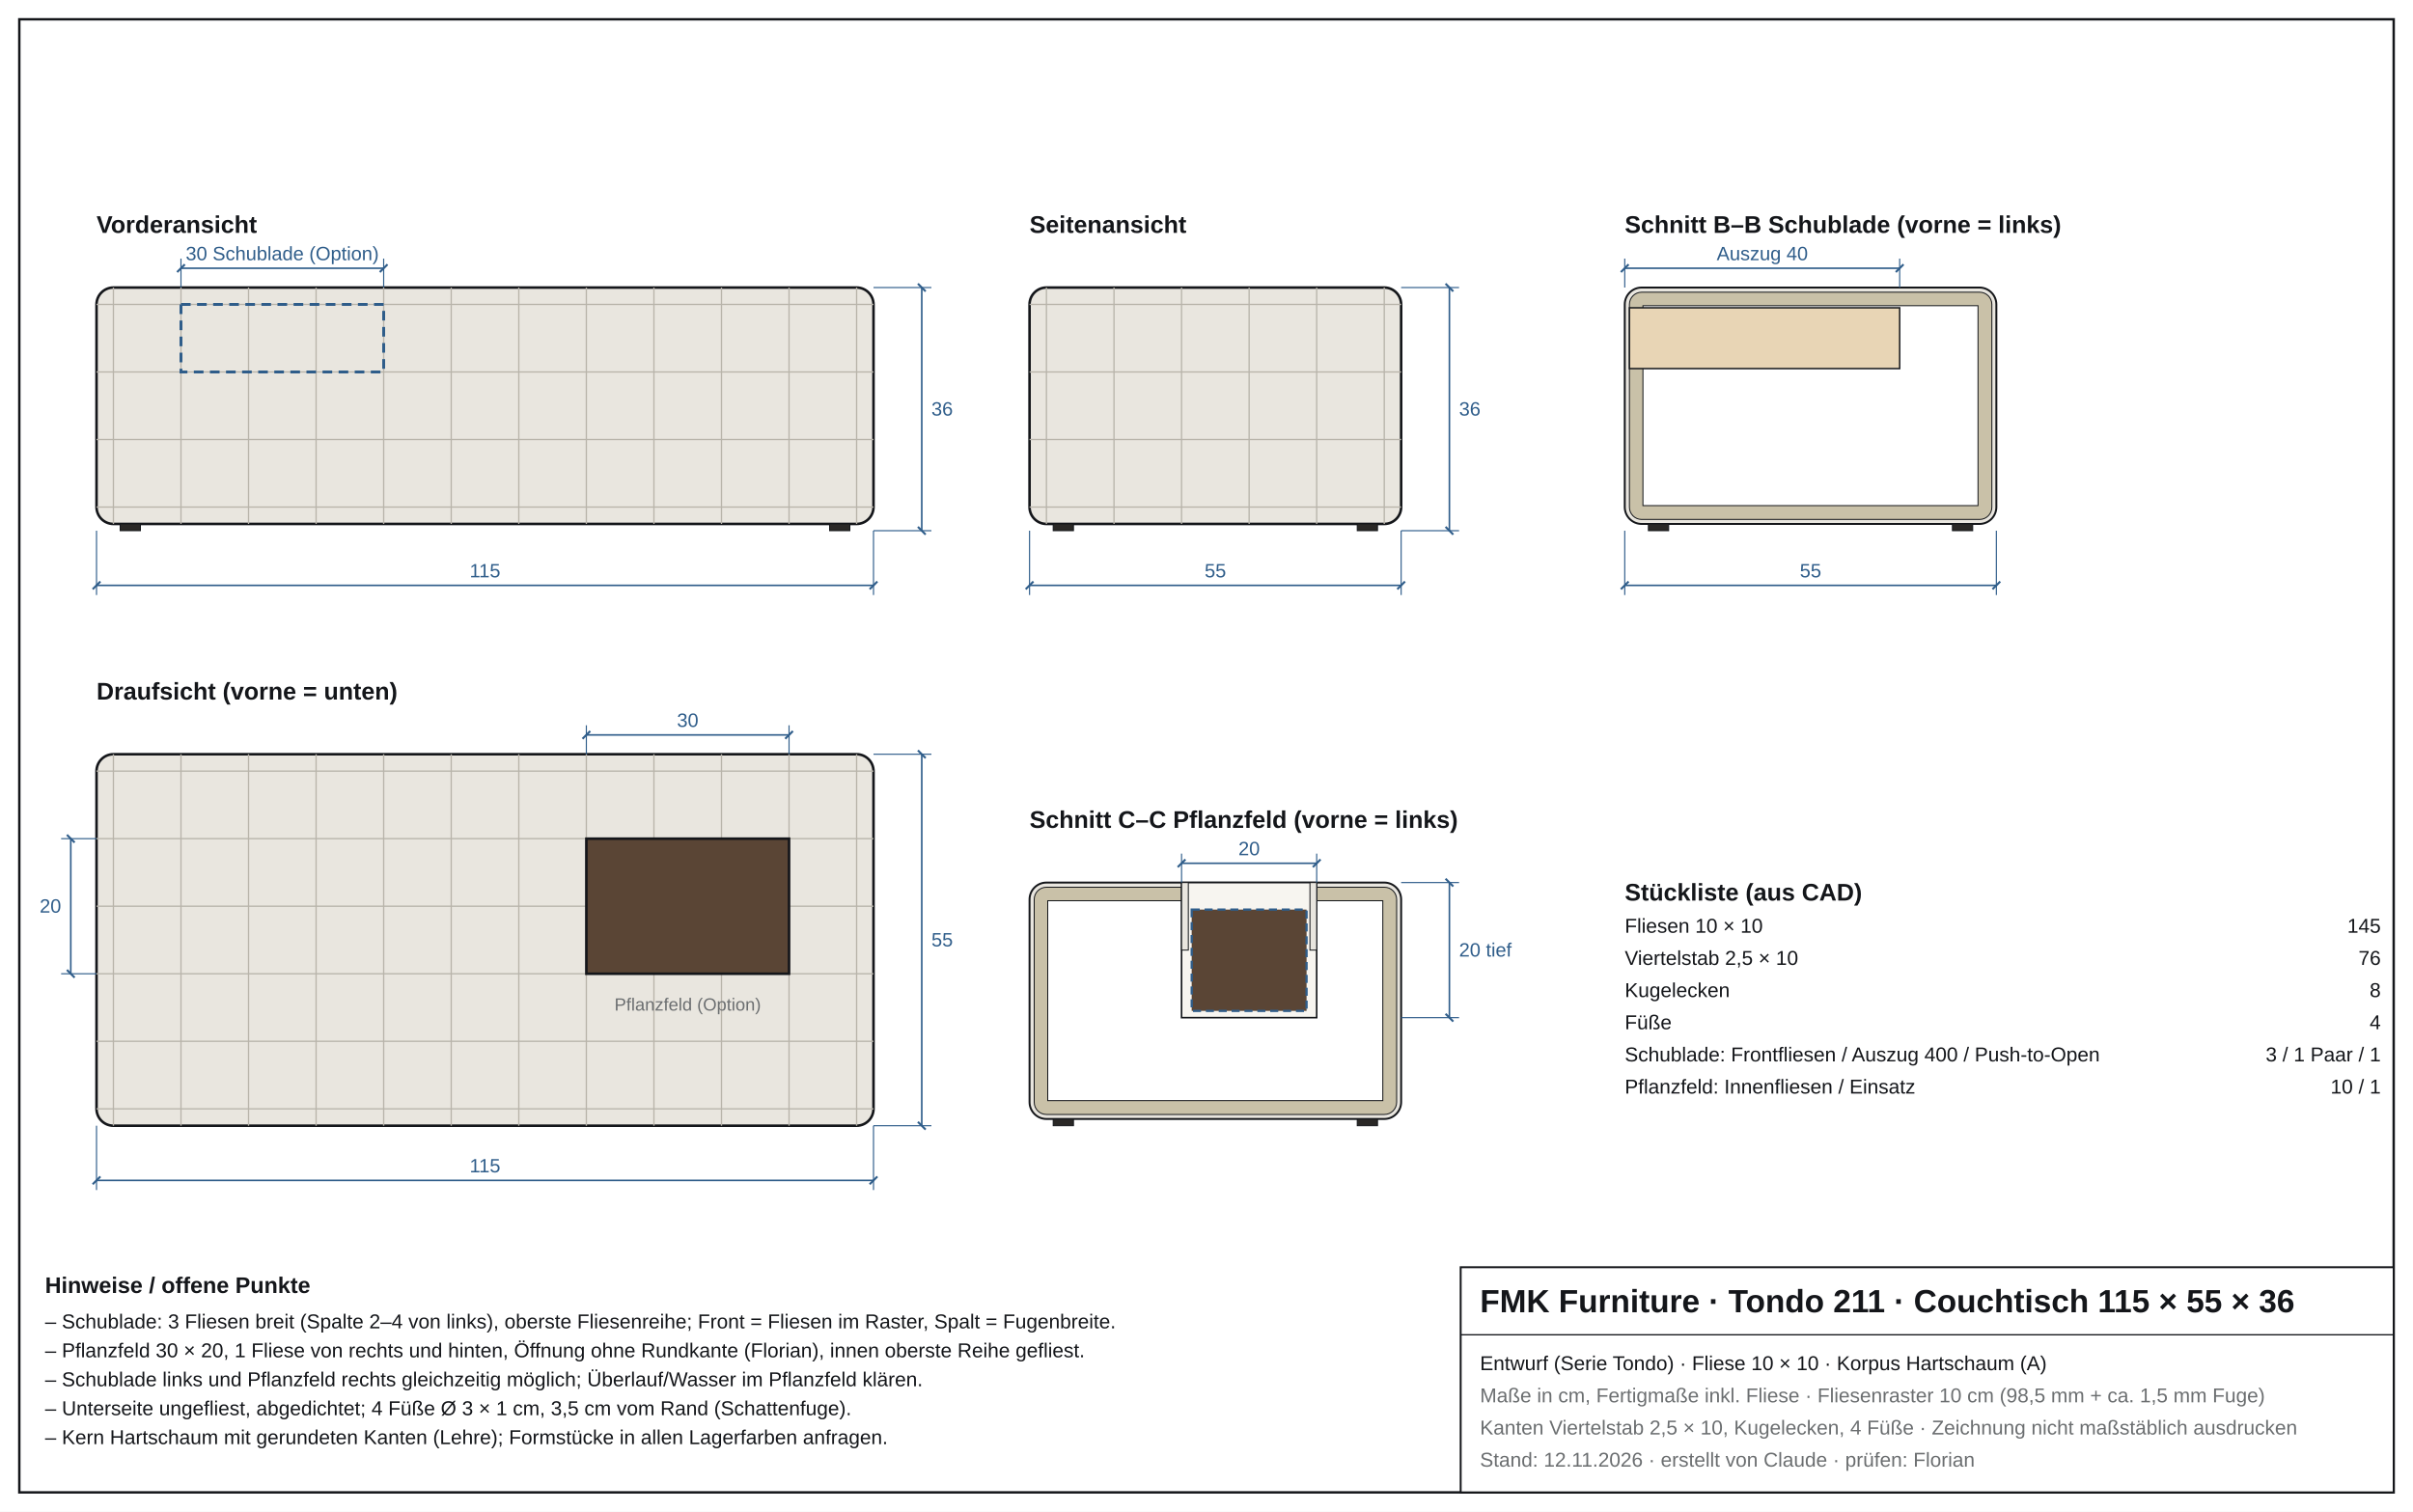
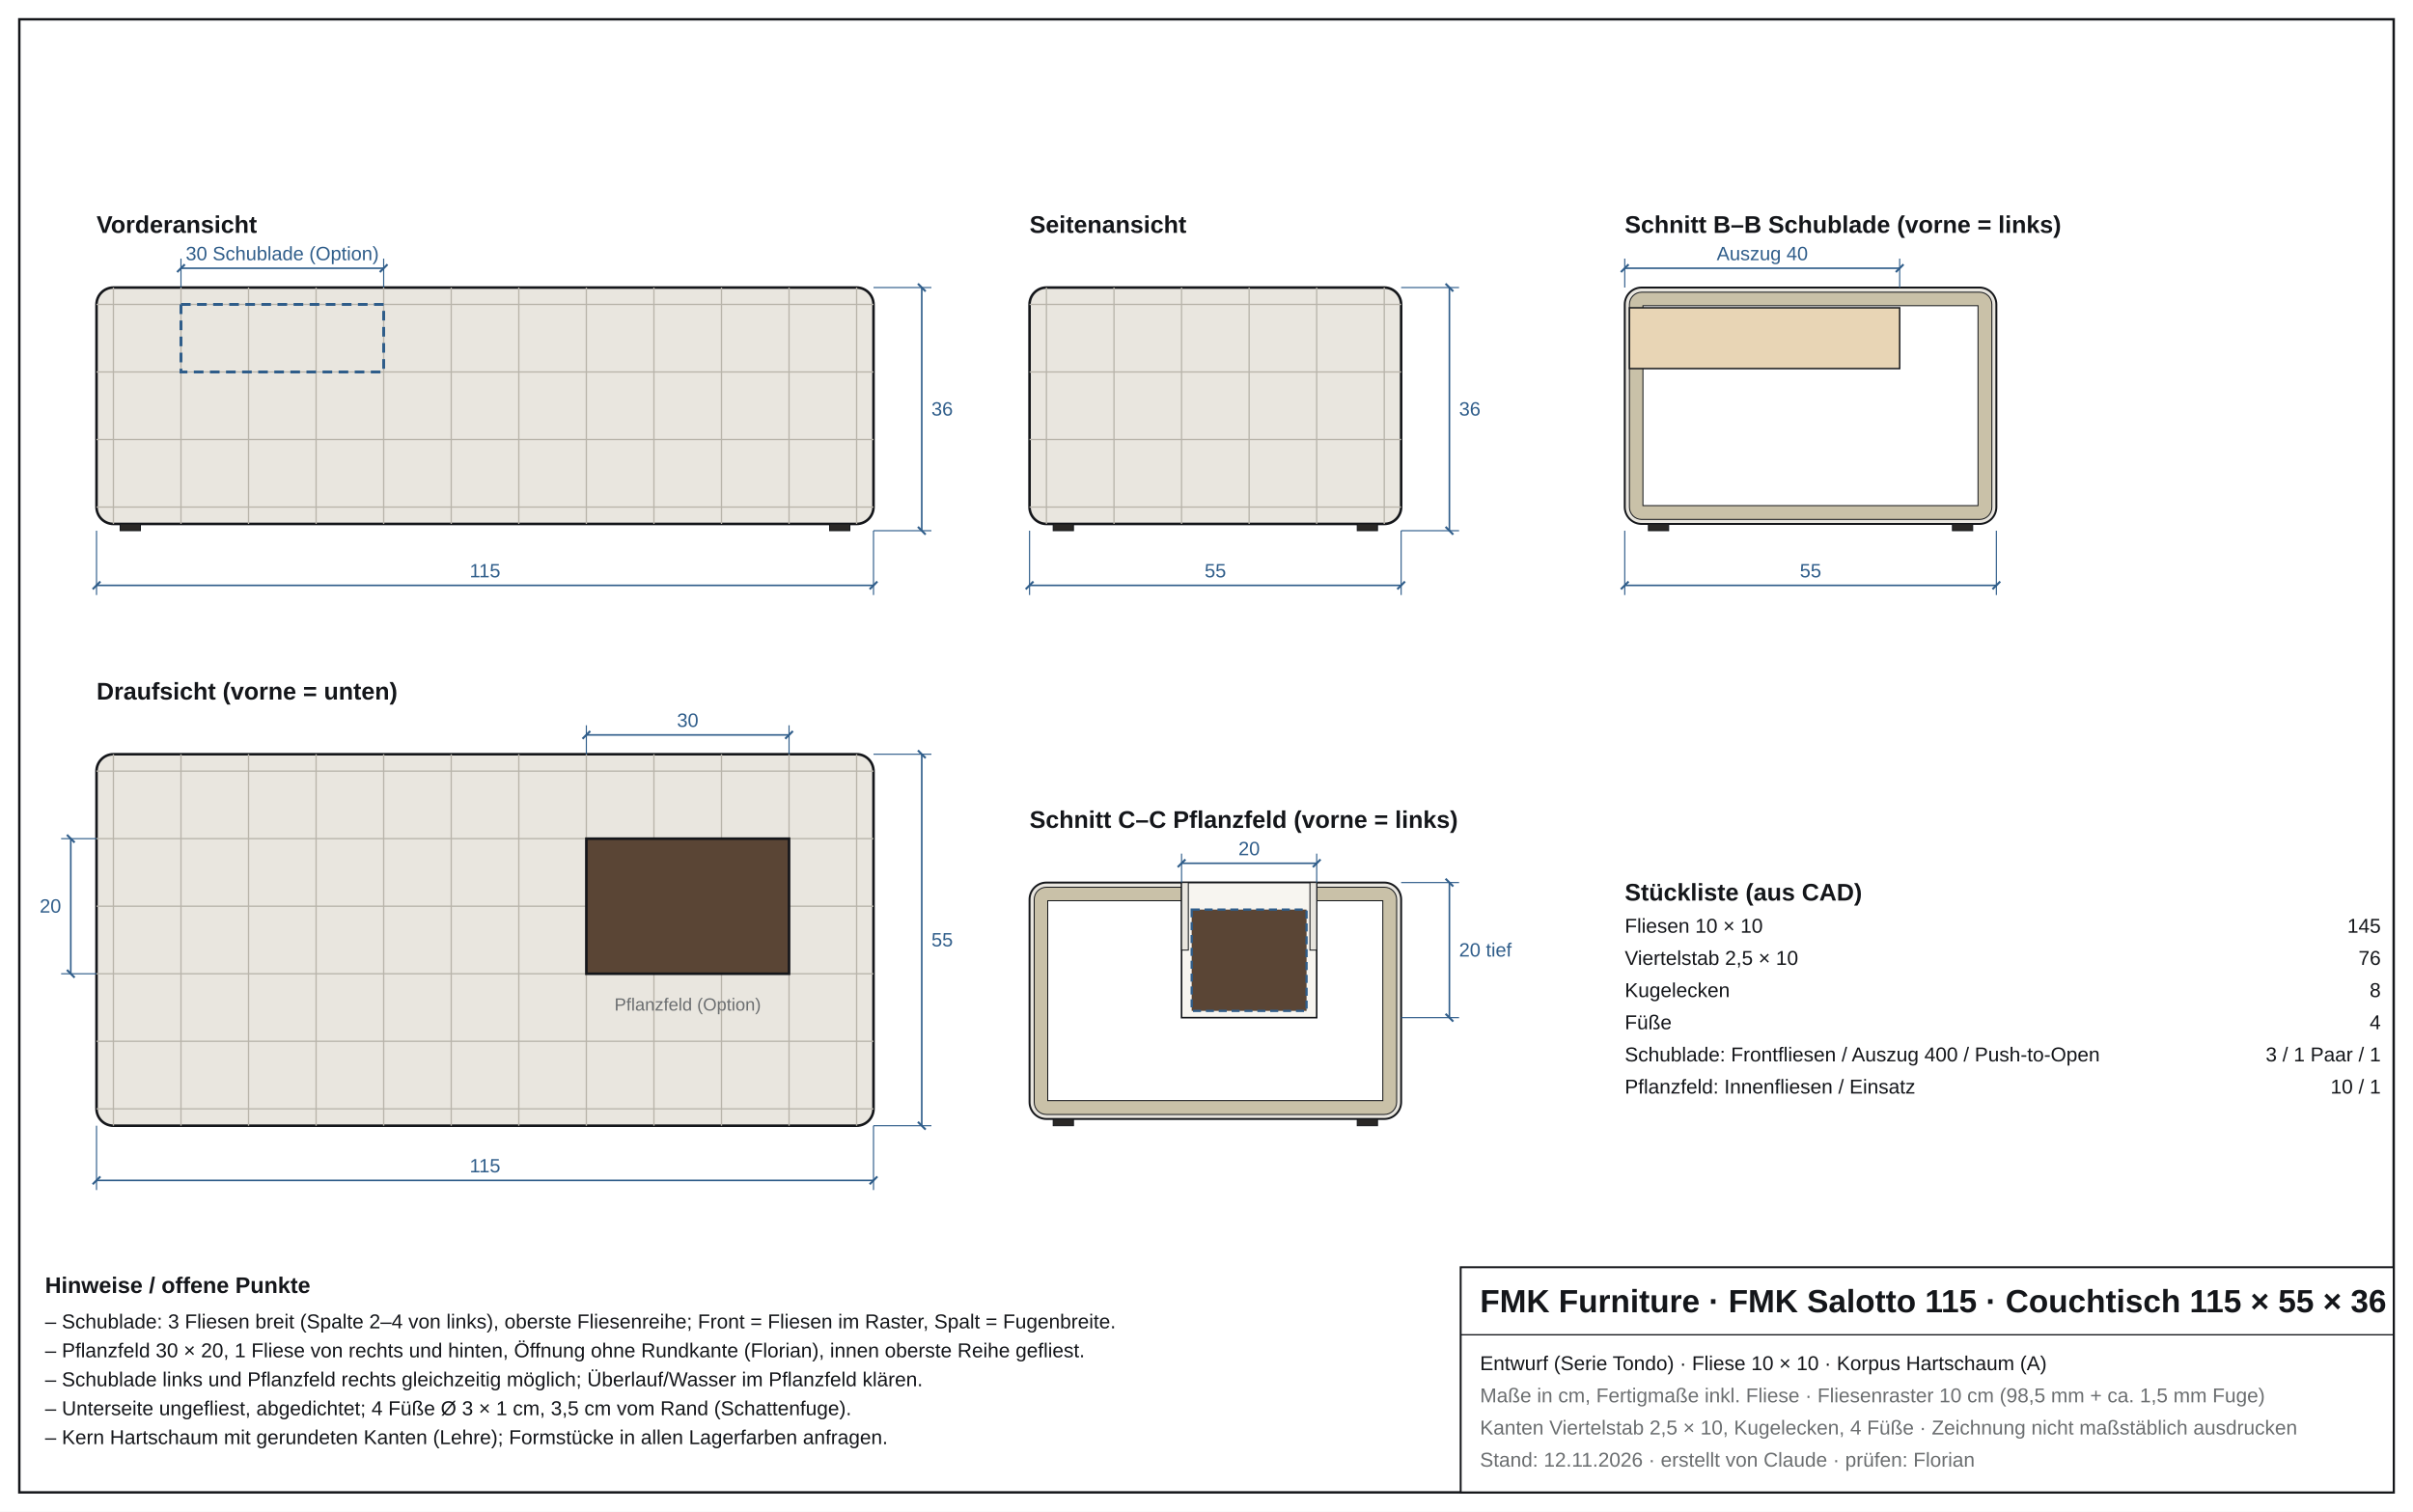
<svg xmlns="http://www.w3.org/2000/svg" viewBox="0 0 1500 940" width="1500" height="940" font-family="Arial, Helvetica, sans-serif">
  <defs>
    <marker id="tick" viewBox="0 0 10 10" refX="5" refY="5" markerWidth="8" markerHeight="8" orient="auto">
      <path d="M2 8 L8 2" stroke="#2F5D8A" stroke-width="1.6" />
    </marker>
    <pattern id="hatch" width="8" height="8" patternUnits="userSpaceOnUse" patternTransform="rotate(45)">
      <line x1="0" y1="0" x2="0" y2="8" stroke="#C9C1A8" stroke-width="2" />
    </pattern>
  </defs>
  <rect x="0" y="0" width="100%" height="100%" fill="#FFFFFF" />
  <rect x="12" y="12" width="1476" height="916" fill="none" stroke="#14161A" stroke-width="1.5" />
  <rect x="60.0" y="178.8" width="483.0" height="147.0" rx="10.5" fill="#E9E6DF" stroke="#14161A" stroke-width="1.6" />
  <line x1="70.5" y1="325.8" x2="70.5" y2="178.8" stroke="#B8B4AA" stroke-width="0.8" />
  <line x1="112.5" y1="325.8" x2="112.5" y2="178.8" stroke="#B8B4AA" stroke-width="0.8" />
  <line x1="154.5" y1="325.8" x2="154.5" y2="178.8" stroke="#B8B4AA" stroke-width="0.8" />
  <line x1="196.5" y1="325.8" x2="196.5" y2="178.8" stroke="#B8B4AA" stroke-width="0.8" />
  <line x1="238.5" y1="325.8" x2="238.5" y2="178.8" stroke="#B8B4AA" stroke-width="0.8" />
  <line x1="280.5" y1="325.8" x2="280.5" y2="178.8" stroke="#B8B4AA" stroke-width="0.8" />
  <line x1="322.5" y1="325.8" x2="322.5" y2="178.8" stroke="#B8B4AA" stroke-width="0.8" />
  <line x1="364.5" y1="325.8" x2="364.5" y2="178.8" stroke="#B8B4AA" stroke-width="0.8" />
  <line x1="406.5" y1="325.8" x2="406.5" y2="178.8" stroke="#B8B4AA" stroke-width="0.8" />
  <line x1="448.5" y1="325.8" x2="448.5" y2="178.8" stroke="#B8B4AA" stroke-width="0.8" />
  <line x1="490.5" y1="325.8" x2="490.5" y2="178.8" stroke="#B8B4AA" stroke-width="0.8" />
  <line x1="532.5" y1="325.8" x2="532.5" y2="178.8" stroke="#B8B4AA" stroke-width="0.8" />
  <line x1="60.0" y1="315.3" x2="543.0" y2="315.3" stroke="#B8B4AA" stroke-width="0.8" />
  <line x1="60.0" y1="273.3" x2="543.0" y2="273.3" stroke="#B8B4AA" stroke-width="0.8" />
  <line x1="60.0" y1="231.3" x2="543.0" y2="231.3" stroke="#B8B4AA" stroke-width="0.8" />
  <line x1="60.0" y1="189.3" x2="543.0" y2="189.3" stroke="#B8B4AA" stroke-width="0.8" />
  <rect x="74.7" y="325.8" width="12.6" height="4.2" fill="#2A2826" stroke="#14161A" stroke-width="0.6" />
  <rect x="515.7" y="325.8" width="12.6" height="4.2" fill="#2A2826" stroke="#14161A" stroke-width="0.6" />
  <rect x="112.5" y="189.3" width="126.0" height="42.0" fill="none" stroke="#2F5D8A" stroke-width="1.8" stroke-dasharray="6 4" />
  <text x="60.0" y="144.8" font-size="15" text-anchor="start" font-weight="bold" fill="#14161A">Vorderansicht</text>
  <line x1="60.0" y1="330.0" x2="60.0" y2="370.0" stroke="#2F5D8A" stroke-width="0.7" />
  <line x1="543.0" y1="330.0" x2="543.0" y2="370.0" stroke="#2F5D8A" stroke-width="0.7" />
  <line x1="60.0" y1="364.0" x2="543.0" y2="364.0" stroke="#2F5D8A" stroke-width="1" marker-start="url(#tick)" marker-end="url(#tick)" />
  <text x="301.5" y="359.0" font-size="12" text-anchor="middle" font-weight="normal" fill="#2F5D8A">115</text>
  <line x1="543.0" y1="330.0" x2="579.0" y2="330.0" stroke="#2F5D8A" stroke-width="0.7" />
  <line x1="543.0" y1="178.8" x2="579.0" y2="178.8" stroke="#2F5D8A" stroke-width="0.7" />
  <line x1="573.0" y1="330.0" x2="573.0" y2="178.8" stroke="#2F5D8A" stroke-width="1" marker-start="url(#tick)" marker-end="url(#tick)" />
  <text x="579.0" y="258.4" font-size="12" text-anchor="start" font-weight="normal" fill="#2F5D8A">36</text>
  <line x1="112.5" y1="178.8" x2="112.5" y2="160.8" stroke="#2F5D8A" stroke-width="0.7" />
  <line x1="238.5" y1="178.8" x2="238.5" y2="160.8" stroke="#2F5D8A" stroke-width="0.7" />
  <line x1="112.5" y1="166.8" x2="238.5" y2="166.8" stroke="#2F5D8A" stroke-width="1" marker-start="url(#tick)" marker-end="url(#tick)" />
  <text x="175.5" y="161.8" font-size="12" text-anchor="middle" font-weight="normal" fill="#2F5D8A">30 Schublade (Option)</text>
  <rect x="60.0" y="469.0" width="483.0" height="231.0" rx="10.5" fill="#E9E6DF" stroke="#14161A" stroke-width="1.6" />
  <line x1="70.5" y1="700.0" x2="70.5" y2="469.0" stroke="#B8B4AA" stroke-width="0.8" />
  <line x1="112.5" y1="700.0" x2="112.5" y2="469.0" stroke="#B8B4AA" stroke-width="0.8" />
  <line x1="154.5" y1="700.0" x2="154.5" y2="469.0" stroke="#B8B4AA" stroke-width="0.8" />
  <line x1="196.5" y1="700.0" x2="196.5" y2="469.0" stroke="#B8B4AA" stroke-width="0.8" />
  <line x1="238.5" y1="700.0" x2="238.5" y2="469.0" stroke="#B8B4AA" stroke-width="0.8" />
  <line x1="280.5" y1="700.0" x2="280.5" y2="469.0" stroke="#B8B4AA" stroke-width="0.8" />
  <line x1="322.5" y1="700.0" x2="322.5" y2="469.0" stroke="#B8B4AA" stroke-width="0.8" />
  <line x1="364.5" y1="700.0" x2="364.5" y2="469.0" stroke="#B8B4AA" stroke-width="0.8" />
  <line x1="406.5" y1="700.0" x2="406.5" y2="469.0" stroke="#B8B4AA" stroke-width="0.8" />
  <line x1="448.5" y1="700.0" x2="448.5" y2="469.0" stroke="#B8B4AA" stroke-width="0.8" />
  <line x1="490.5" y1="700.0" x2="490.5" y2="469.0" stroke="#B8B4AA" stroke-width="0.8" />
  <line x1="532.5" y1="700.0" x2="532.5" y2="469.0" stroke="#B8B4AA" stroke-width="0.8" />
  <line x1="60.0" y1="689.5" x2="543.0" y2="689.5" stroke="#B8B4AA" stroke-width="0.8" />
  <line x1="60.0" y1="647.5" x2="543.0" y2="647.5" stroke="#B8B4AA" stroke-width="0.8" />
  <line x1="60.0" y1="605.5" x2="543.0" y2="605.5" stroke="#B8B4AA" stroke-width="0.8" />
  <line x1="60.0" y1="563.5" x2="543.0" y2="563.5" stroke="#B8B4AA" stroke-width="0.8" />
  <line x1="60.0" y1="521.5" x2="543.0" y2="521.5" stroke="#B8B4AA" stroke-width="0.8" />
  <line x1="60.0" y1="479.5" x2="543.0" y2="479.5" stroke="#B8B4AA" stroke-width="0.8" />
  <rect x="364.5" y="521.5" width="126.0" height="84.0" fill="#5A4535" stroke="#14161A" stroke-width="1.6" />
  <text x="60.0" y="435.0" font-size="15" text-anchor="start" font-weight="bold" fill="#14161A">Draufsicht (vorne = unten)</text>
  <line x1="60.0" y1="700.0" x2="60.0" y2="740.0" stroke="#2F5D8A" stroke-width="0.7" />
  <line x1="543.0" y1="700.0" x2="543.0" y2="740.0" stroke="#2F5D8A" stroke-width="0.7" />
  <line x1="60.0" y1="734.0" x2="543.0" y2="734.0" stroke="#2F5D8A" stroke-width="1" marker-start="url(#tick)" marker-end="url(#tick)" />
  <text x="301.5" y="729.0" font-size="12" text-anchor="middle" font-weight="normal" fill="#2F5D8A">115</text>
  <line x1="543.0" y1="700.0" x2="579.0" y2="700.0" stroke="#2F5D8A" stroke-width="0.7" />
  <line x1="543.0" y1="469.0" x2="579.0" y2="469.0" stroke="#2F5D8A" stroke-width="0.7" />
  <line x1="573.0" y1="700.0" x2="573.0" y2="469.0" stroke="#2F5D8A" stroke-width="1" marker-start="url(#tick)" marker-end="url(#tick)" />
  <text x="579.0" y="588.5" font-size="12" text-anchor="start" font-weight="normal" fill="#2F5D8A">55</text>
  <line x1="364.5" y1="469.0" x2="364.5" y2="451.0" stroke="#2F5D8A" stroke-width="0.7" />
  <line x1="490.5" y1="469.0" x2="490.5" y2="451.0" stroke="#2F5D8A" stroke-width="0.7" />
  <line x1="364.5" y1="457.0" x2="490.5" y2="457.0" stroke="#2F5D8A" stroke-width="1" marker-start="url(#tick)" marker-end="url(#tick)" />
  <text x="427.5" y="452.0" font-size="12" text-anchor="middle" font-weight="normal" fill="#2F5D8A">30</text>
  <line x1="60.0" y1="605.5" x2="38.0" y2="605.5" stroke="#2F5D8A" stroke-width="0.7" />
  <line x1="60.0" y1="521.5" x2="38.0" y2="521.5" stroke="#2F5D8A" stroke-width="0.7" />
  <line x1="44.0" y1="605.5" x2="44.0" y2="521.5" stroke="#2F5D8A" stroke-width="1" marker-start="url(#tick)" marker-end="url(#tick)" />
  <text x="38.0" y="567.5" font-size="12" text-anchor="end" font-weight="normal" fill="#2F5D8A">20</text>
  <text x="427.5" y="628.4" font-size="11" text-anchor="middle" font-weight="normal" fill="#6B6E70">Pflanzfeld (Option)</text>
  <rect x="640.0" y="178.8" width="231.0" height="147.0" rx="10.5" fill="#E9E6DF" stroke="#14161A" stroke-width="1.6" />
  <line x1="650.5" y1="325.8" x2="650.5" y2="178.8" stroke="#B8B4AA" stroke-width="0.8" />
  <line x1="692.5" y1="325.8" x2="692.5" y2="178.8" stroke="#B8B4AA" stroke-width="0.8" />
  <line x1="734.5" y1="325.8" x2="734.5" y2="178.8" stroke="#B8B4AA" stroke-width="0.8" />
  <line x1="776.5" y1="325.8" x2="776.5" y2="178.8" stroke="#B8B4AA" stroke-width="0.8" />
  <line x1="818.5" y1="325.8" x2="818.5" y2="178.8" stroke="#B8B4AA" stroke-width="0.8" />
  <line x1="860.5" y1="325.8" x2="860.5" y2="178.8" stroke="#B8B4AA" stroke-width="0.8" />
  <line x1="640.0" y1="315.3" x2="871.0" y2="315.3" stroke="#B8B4AA" stroke-width="0.8" />
  <line x1="640.0" y1="273.3" x2="871.0" y2="273.3" stroke="#B8B4AA" stroke-width="0.8" />
  <line x1="640.0" y1="231.3" x2="871.0" y2="231.3" stroke="#B8B4AA" stroke-width="0.8" />
  <line x1="640.0" y1="189.3" x2="871.0" y2="189.3" stroke="#B8B4AA" stroke-width="0.8" />
  <rect x="654.7" y="325.8" width="12.6" height="4.2" fill="#2A2826" stroke="#14161A" stroke-width="0.6" />
  <rect x="843.7" y="325.8" width="12.6" height="4.2" fill="#2A2826" stroke="#14161A" stroke-width="0.6" />
  <text x="640.0" y="144.8" font-size="15" text-anchor="start" font-weight="bold" fill="#14161A">Seitenansicht</text>
  <line x1="640.0" y1="330.0" x2="640.0" y2="370.0" stroke="#2F5D8A" stroke-width="0.7" />
  <line x1="871.0" y1="330.0" x2="871.0" y2="370.0" stroke="#2F5D8A" stroke-width="0.7" />
  <line x1="640.0" y1="364.0" x2="871.0" y2="364.0" stroke="#2F5D8A" stroke-width="1" marker-start="url(#tick)" marker-end="url(#tick)" />
  <text x="755.5" y="359.0" font-size="12" text-anchor="middle" font-weight="normal" fill="#2F5D8A">55</text>
  <line x1="871.0" y1="330.0" x2="907.0" y2="330.0" stroke="#2F5D8A" stroke-width="0.7" />
  <line x1="871.0" y1="178.8" x2="907.0" y2="178.8" stroke="#2F5D8A" stroke-width="0.7" />
  <line x1="901.0" y1="330.0" x2="901.0" y2="178.8" stroke="#2F5D8A" stroke-width="1" marker-start="url(#tick)" marker-end="url(#tick)" />
  <text x="907.0" y="258.4" font-size="12" text-anchor="start" font-weight="normal" fill="#2F5D8A">36</text>
  <rect x="1010.0" y="178.8" width="231.0" height="147.0" rx="10.5" fill="#E9E6DF" stroke="#14161A" stroke-width="1.2" />
  <rect x="1012.9" y="181.7" width="225.3" height="141.3" rx="7.6" fill="#C9C1A8" stroke="#14161A" stroke-width="0.6" />
  <rect x="1021.3" y="190.1" width="208.3" height="124.3" fill="#FFFFFF" stroke="#14161A" stroke-width="0.6" />
  <rect x="1024.7" y="325.8" width="12.6" height="4.2" fill="#2A2826" stroke="#14161A" stroke-width="0.6" />
  <rect x="1213.7" y="325.8" width="12.6" height="4.2" fill="#2A2826" stroke="#14161A" stroke-width="0.6" />
  <rect x="1012.9" y="191.4" width="168.0" height="37.8" fill="#E8D5B5" stroke="#14161A" stroke-width="0.9" />
  <text x="1010.0" y="144.8" font-size="15" text-anchor="start" font-weight="bold" fill="#14161A">Schnitt B–B Schublade (vorne = links)</text>
  <line x1="1010.0" y1="330.0" x2="1010.0" y2="370.0" stroke="#2F5D8A" stroke-width="0.7" />
  <line x1="1241.0" y1="330.0" x2="1241.0" y2="370.0" stroke="#2F5D8A" stroke-width="0.7" />
  <line x1="1010.0" y1="364.0" x2="1241.0" y2="364.0" stroke="#2F5D8A" stroke-width="1" marker-start="url(#tick)" marker-end="url(#tick)" />
  <text x="1125.5" y="359.0" font-size="12" text-anchor="middle" font-weight="normal" fill="#2F5D8A">55</text>
  <line x1="1010.0" y1="178.8" x2="1010.0" y2="160.8" stroke="#2F5D8A" stroke-width="0.7" />
  <line x1="1180.9" y1="178.8" x2="1180.9" y2="160.8" stroke="#2F5D8A" stroke-width="0.7" />
  <line x1="1010.0" y1="166.8" x2="1180.9" y2="166.8" stroke="#2F5D8A" stroke-width="1" marker-start="url(#tick)" marker-end="url(#tick)" />
  <text x="1095.5" y="161.8" font-size="12" text-anchor="middle" font-weight="normal" fill="#2F5D8A">Auszug 40</text>
  <rect x="640.0" y="548.8" width="231.0" height="147.0" rx="10.5" fill="#E9E6DF" stroke="#14161A" stroke-width="1.2" />
  <rect x="642.9" y="551.7" width="225.3" height="141.3" rx="7.6" fill="#C9C1A8" stroke="#14161A" stroke-width="0.6" />
  <rect x="651.3" y="560.1" width="208.3" height="124.3" fill="#FFFFFF" stroke="#14161A" stroke-width="0.6" />
  <rect x="654.7" y="695.8" width="12.6" height="4.2" fill="#2A2826" stroke="#14161A" stroke-width="0.6" />
  <rect x="843.7" y="695.8" width="12.6" height="4.2" fill="#2A2826" stroke="#14161A" stroke-width="0.6" />
  <rect x="734.5" y="548.8" width="84.0" height="84.0" fill="#F7F5F0" stroke="#14161A" stroke-width="1" />
  <rect x="734.5" y="548.8" width="4.2" height="42.0" fill="#E9E6DF" stroke="#14161A" stroke-width="0.6" />
  <rect x="814.3" y="548.8" width="4.2" height="42.0" fill="#E9E6DF" stroke="#14161A" stroke-width="0.6" />
  <rect x="740.8" y="565.6" width="71.4" height="63.0" fill="#5A4535" stroke="#2F5D8A" stroke-width="1.4" stroke-dasharray="5 3" />
  <text x="640.0" y="514.8" font-size="15" text-anchor="start" font-weight="bold" fill="#14161A">Schnitt C–C Pflanzfeld (vorne = links)</text>
  <line x1="871.0" y1="632.8" x2="907.0" y2="632.8" stroke="#2F5D8A" stroke-width="0.7" />
  <line x1="871.0" y1="548.8" x2="907.0" y2="548.8" stroke="#2F5D8A" stroke-width="0.7" />
  <line x1="901.0" y1="632.8" x2="901.0" y2="548.8" stroke="#2F5D8A" stroke-width="1" marker-start="url(#tick)" marker-end="url(#tick)" />
  <text x="907.0" y="594.8" font-size="12" text-anchor="start" font-weight="normal" fill="#2F5D8A">20 tief</text>
  <line x1="734.5" y1="548.8" x2="734.5" y2="530.8" stroke="#2F5D8A" stroke-width="0.7" />
  <line x1="818.5" y1="548.8" x2="818.5" y2="530.8" stroke="#2F5D8A" stroke-width="0.7" />
  <line x1="734.5" y1="536.8" x2="818.5" y2="536.8" stroke="#2F5D8A" stroke-width="1" marker-start="url(#tick)" marker-end="url(#tick)" />
  <text x="776.5" y="531.8" font-size="12" text-anchor="middle" font-weight="normal" fill="#2F5D8A">20</text>
  <text x="1010.0" y="560.0" font-size="15" text-anchor="start" font-weight="bold" fill="#14161A">Stückliste (aus CAD)</text>
  <text x="1010.0" y="580.0" font-size="12.5" text-anchor="start" font-weight="normal" fill="#14161A">Fliesen 10 × 10</text>
  <text x="1480.0" y="580.0" font-size="12.5" text-anchor="end" font-weight="normal" fill="#14161A">145</text>
  <text x="1010.0" y="600.0" font-size="12.5" text-anchor="start" font-weight="normal" fill="#14161A">Viertelstab 2,5 × 10</text>
  <text x="1480.0" y="600.0" font-size="12.5" text-anchor="end" font-weight="normal" fill="#14161A">76</text>
  <text x="1010.0" y="620.0" font-size="12.5" text-anchor="start" font-weight="normal" fill="#14161A">Kugelecken</text>
  <text x="1480.0" y="620.0" font-size="12.5" text-anchor="end" font-weight="normal" fill="#14161A">8</text>
  <text x="1010.0" y="640.0" font-size="12.5" text-anchor="start" font-weight="normal" fill="#14161A">Füße</text>
  <text x="1480.0" y="640.0" font-size="12.5" text-anchor="end" font-weight="normal" fill="#14161A">4</text>
  <text x="1010.0" y="660.0" font-size="12.5" text-anchor="start" font-weight="normal" fill="#14161A">Schublade: Frontfliesen / Auszug 400 / Push-to-Open</text>
  <text x="1480.0" y="660.0" font-size="12.5" text-anchor="end" font-weight="normal" fill="#14161A">3 / 1 Paar / 1</text>
  <text x="1010.0" y="680.0" font-size="12.5" text-anchor="start" font-weight="normal" fill="#14161A">Pflanzfeld: Innenfliesen / Einsatz</text>
  <text x="1480.0" y="680.0" font-size="12.5" text-anchor="end" font-weight="normal" fill="#14161A">10 / 1</text>
  <rect x="908" y="788" width="580" height="140" fill="#FFFFFF" stroke="#14161A" stroke-width="1.2" />
  <line x1="908" y1="830" x2="1488" y2="830" stroke="#14161A" stroke-width="0.8" />
-   <text x="920" y="816" font-size="20" font-weight="bold" fill="#14161A">FMK Furniture · Tondo 211 · Couchtisch 115 × 55 × 36</text>
+   <text x="920" y="816" font-size="20" font-weight="bold" fill="#14161A">FMK Furniture · FMK Salotto 115 · Couchtisch 115 × 55 × 36</text>
  <text x="920" y="852" font-size="12.5" fill="#14161A">Entwurf (Serie Tondo) · Fliese 10 × 10 · Korpus Hartschaum (A)</text>
  <text x="920" y="872" font-size="12.5" fill="#6B6E70">Maße in cm, Fertigmaße inkl. Fliese · Fliesenraster 10 cm (98,5 mm + ca. 1,5 mm Fuge)</text>
  <text x="920" y="892" font-size="12.5" fill="#6B6E70">Kanten Viertelstab 2,5 × 10, Kugelecken, 4 Füße · Zeichnung nicht maßstäblich ausdrucken</text>
  <text x="920" y="912" font-size="12.5" fill="#6B6E70">Stand: 12.11.2026 · erstellt von Claude · prüfen: Florian</text>
  <text x="28" y="804" font-size="14" font-weight="bold" fill="#14161A">Hinweise / offene Punkte</text>
  <text x="28" y="826" font-size="12.5" fill="#14161A">– Schublade: 3 Fliesen breit (Spalte 2–4 von links), oberste Fliesenreihe; Front = Fliesen im Raster, Spalt = Fugenbreite.</text>
  <text x="28" y="844" font-size="12.5" fill="#14161A">– Pflanzfeld 30 × 20, 1 Fliese von rechts und hinten, Öffnung ohne Rundkante (Florian), innen oberste Reihe gefliest.</text>
  <text x="28" y="862" font-size="12.5" fill="#14161A">– Schublade links und Pflanzfeld rechts gleichzeitig möglich; Überlauf/Wasser im Pflanzfeld klären.</text>
  <text x="28" y="880" font-size="12.5" fill="#14161A">– Unterseite ungefliest, abgedichtet; 4 Füße Ø 3 × 1 cm, 3,5 cm vom Rand (Schattenfuge).</text>
  <text x="28" y="898" font-size="12.5" fill="#14161A">– Kern Hartschaum mit gerundeten Kanten (Lehre); Formstücke in allen Lagerfarben anfragen.</text>
</svg>
